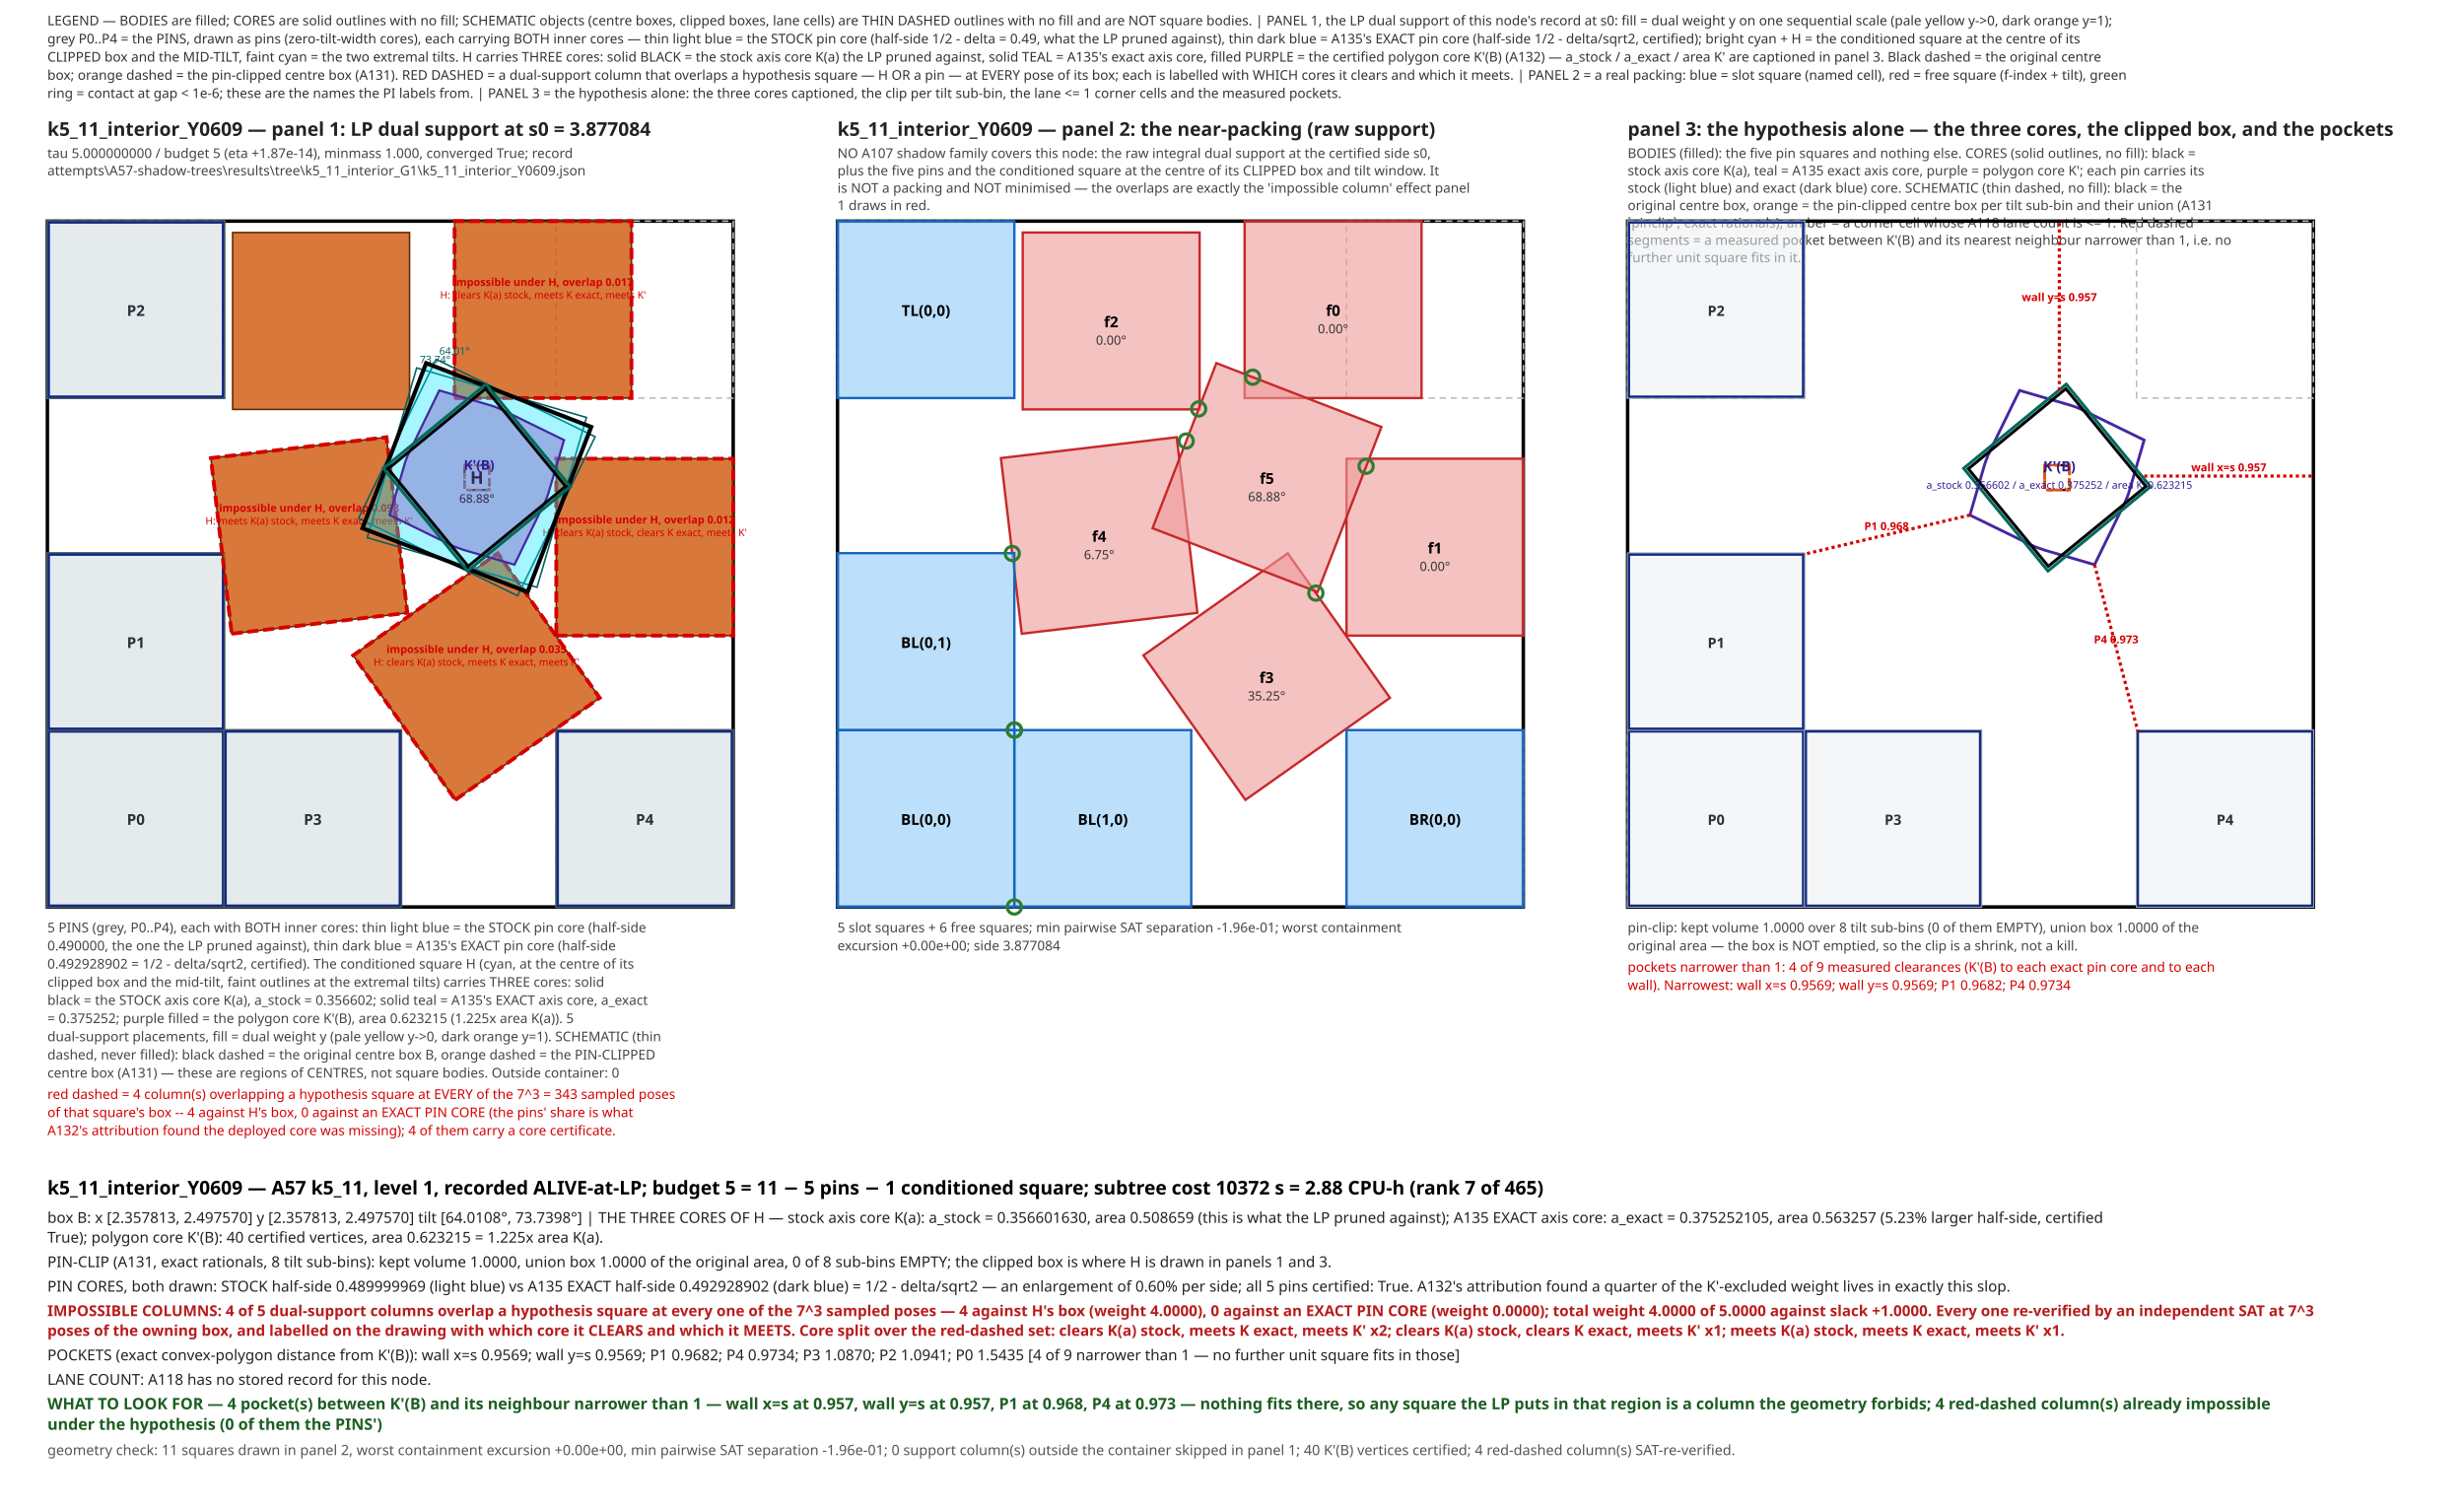
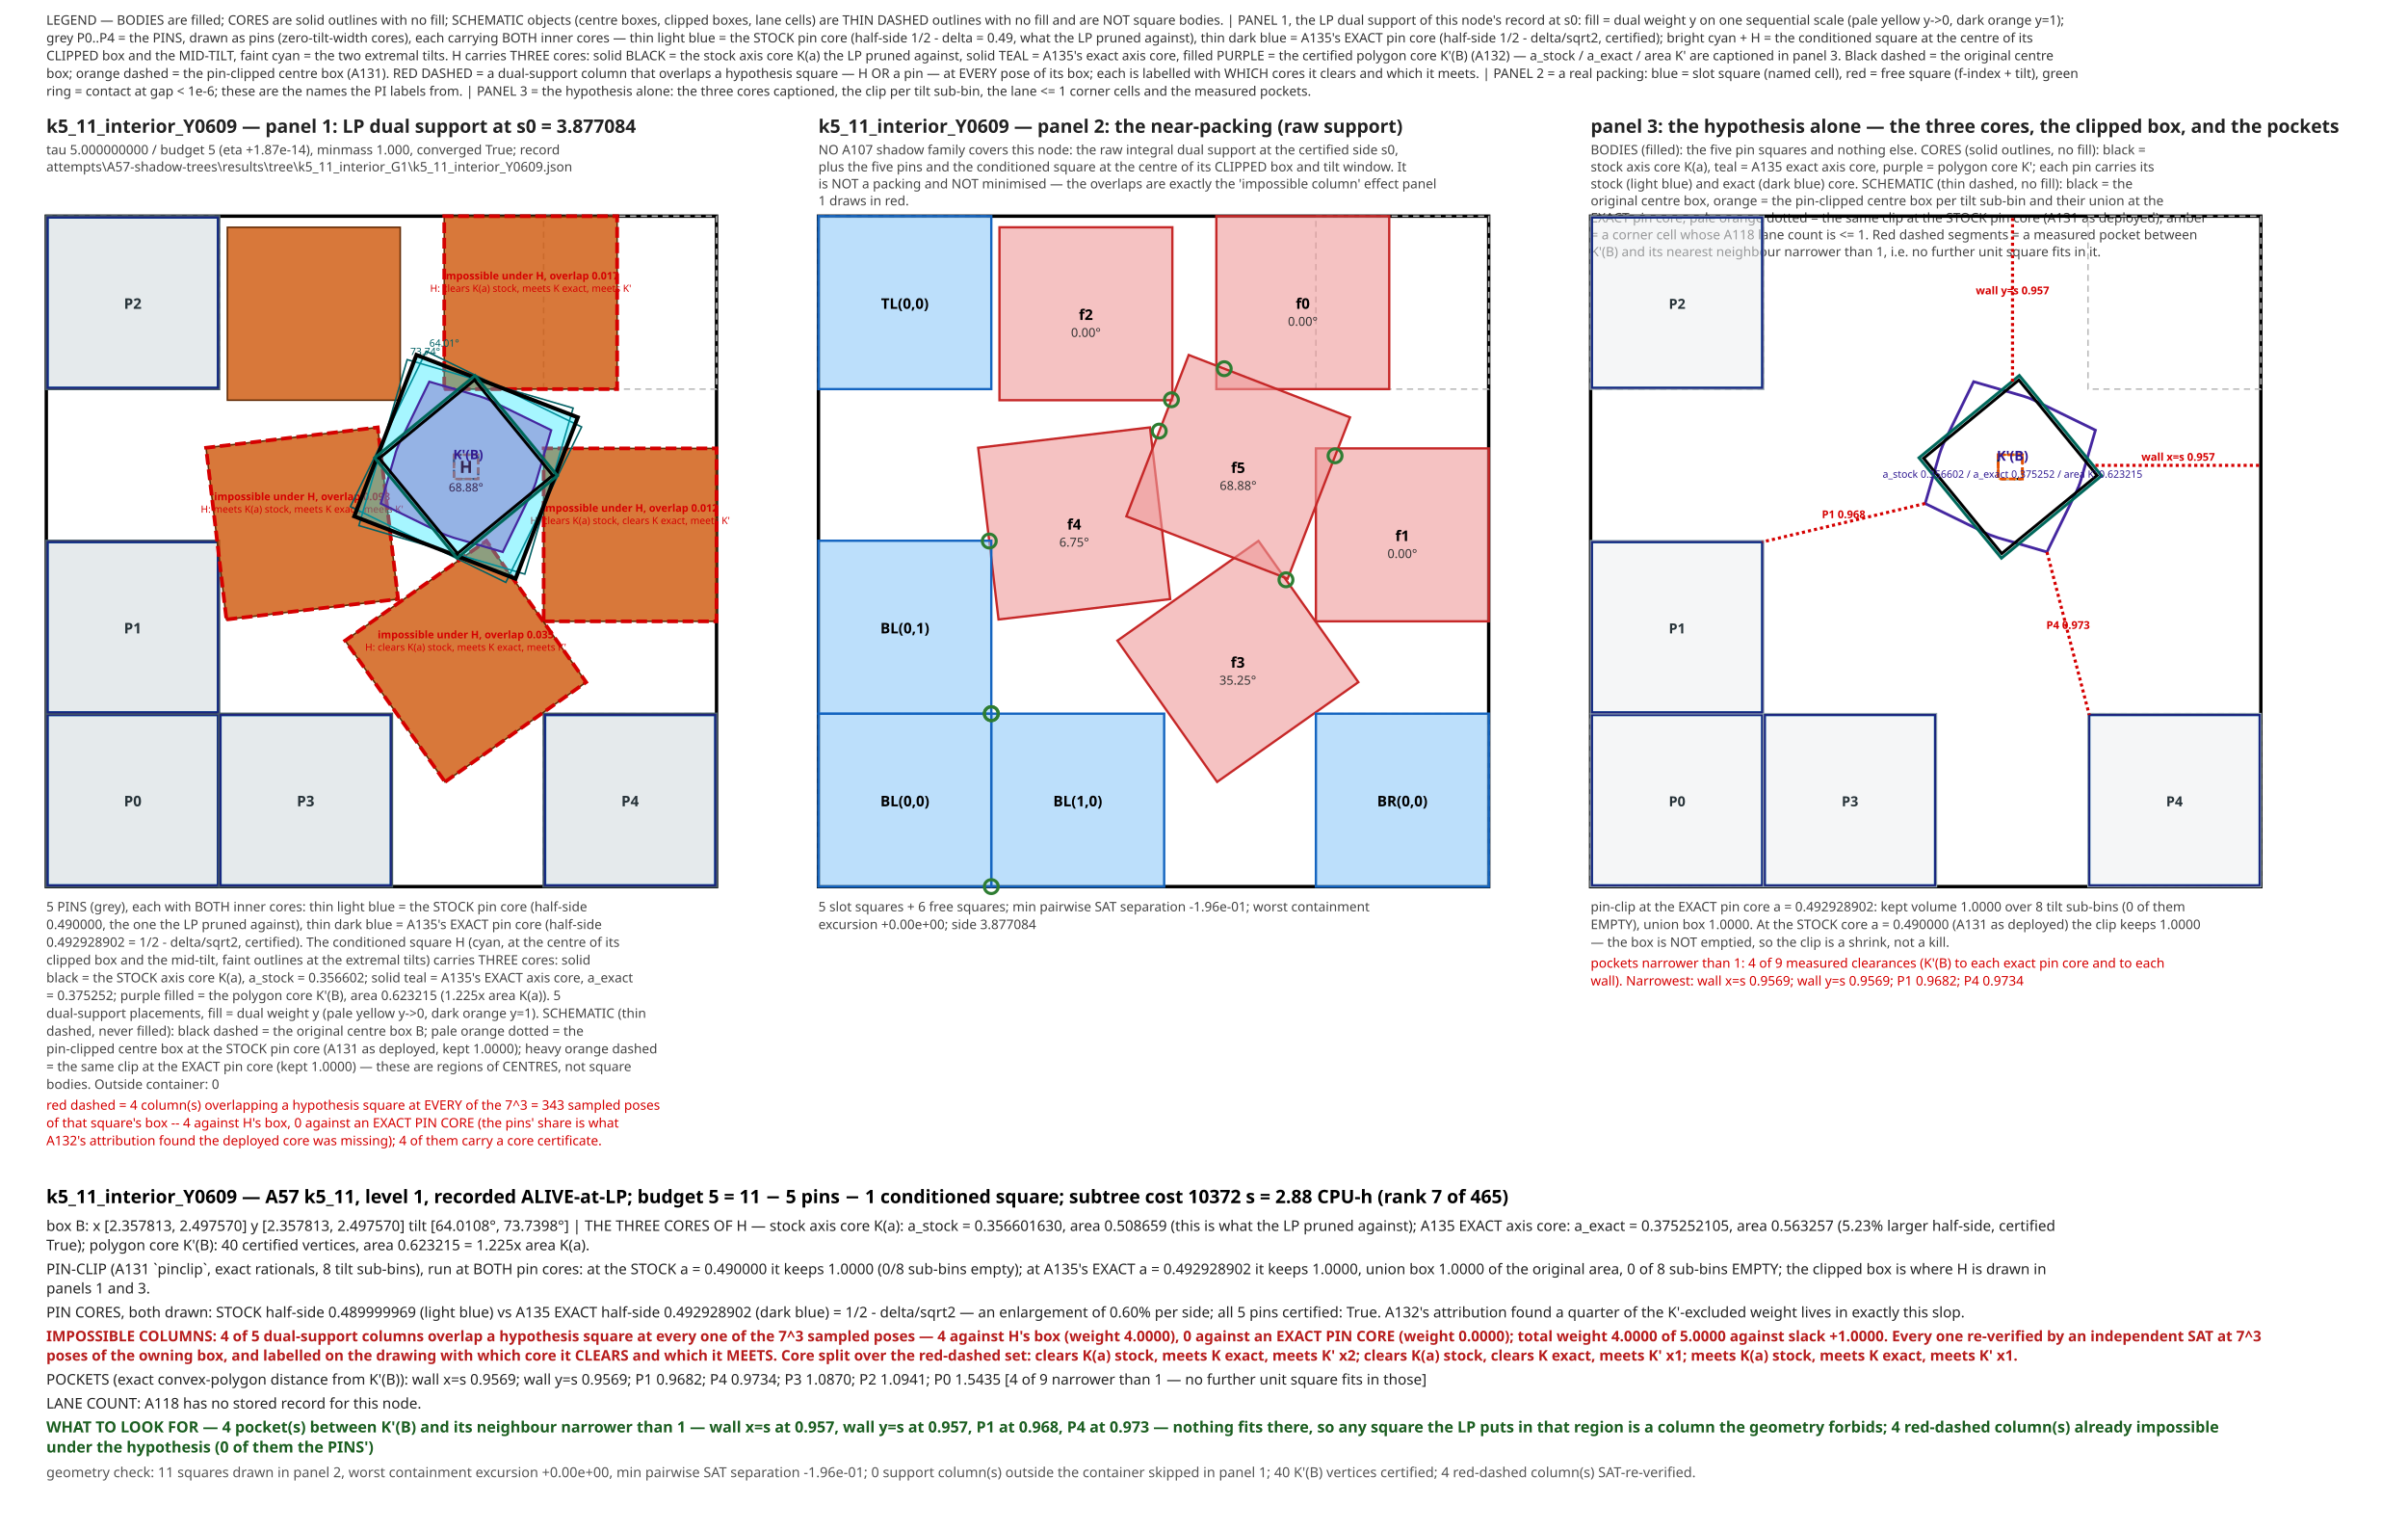
- <svg xmlns="http://www.w3.org/2000/svg" width="1560" height="956" font-family="Segoe UI, sans-serif" style="background:#fff">
+ <svg xmlns="http://www.w3.org/2000/svg" width="1560" height="991" font-family="Segoe UI, sans-serif" style="background:#fff">
  <text x="30.0" y="16.0" font-size="8.5" fill="#333" text-anchor="start">LEGEND — BODIES are filled; CORES are solid outlines with no fill; SCHEMATIC objects (centre boxes, clipped boxes, lane cells) are THIN DASHED outlines with no fill and are NOT square bodies. | PANEL 1, the LP dual support of this node's record at s0: fill = dual weight y on one sequential scale (pale yellow y-&gt;0, dark orange y=1);</text>
  <text x="30.0" y="27.5" font-size="8.5" fill="#333" text-anchor="start">grey P0..P4 = the PINS, drawn as pins (zero-tilt-width cores), each carrying BOTH inner cores — thin light blue = the STOCK pin core (half-side 1/2 - delta = 0.49, what the LP pruned against), thin dark blue = A135's EXACT pin core (half-side 1/2 - delta/sqrt2, certified); bright cyan + H = the conditioned square at the centre of its</text>
  <text x="30.0" y="39.0" font-size="8.5" fill="#333" text-anchor="start">CLIPPED box and the MID-TILT, faint cyan = the two extremal tilts. H carries THREE cores: solid BLACK = the stock axis core K(a) the LP pruned against, solid TEAL = A135's exact axis core, filled PURPLE = the certified polygon core K'(B) (A132) — a_stock / a_exact / area K' are captioned in panel 3. Black dashed = the original centre</text>
  <text x="30.0" y="50.5" font-size="8.5" fill="#333" text-anchor="start">box; orange dashed = the pin-clipped centre box (A131). RED DASHED = a dual-support column that overlaps a hypothesis square — H OR a pin — at EVERY pose of its box; each is labelled with WHICH cores it clears and which it meets. | PANEL 2 = a real packing: blue = slot square (named cell), red = free square (f-index + tilt), green</text>
  <text x="30.0" y="62.0" font-size="8.5" fill="#333" text-anchor="start">ring = contact at gap &lt; 1e-6; these are the names the PI labels from. | PANEL 3 = the hypothesis alone: the three cores captioned, the clip per tilt sub-bin, the lane &lt;= 1 corner cells and the measured pockets.</text>
  <text x="30.0" y="86.0" font-size="12" fill="#222" text-anchor="start" font-weight="bold">k5_11_interior_Y0609 — panel 1: LP dual support at s0 = 3.877084</text>
  <text x="30.0" y="100.0" font-size="8.5" fill="#444" text-anchor="start">tau 5.000000000 / budget 5 (eta +1.87e-14), minmass 1.000, converged True; record</text>
  <text x="30.0" y="111.0" font-size="8.5" fill="#444" text-anchor="start">attempts\A57-shadow-trees\results\tree\k5_11_interior_G1\k5_11_interior_Y0609.json</text>
  <rect x="30" y="140.0" width="434.2" height="434.2" fill="none" stroke="#000" stroke-width="2.2" />
  <rect x="30.0" y="462.2" width="112" height="112" fill="none" stroke="#bbb" stroke-width="1" stroke-dasharray="4,3" />
  <rect x="352.2" y="462.2" width="112" height="112" fill="none" stroke="#bbb" stroke-width="1" stroke-dasharray="4,3" />
  <rect x="30.0" y="140.0" width="112" height="112" fill="none" stroke="#bbb" stroke-width="1" stroke-dasharray="4,3" />
  <rect x="352.2" y="140.0" width="112" height="112" fill="none" stroke="#bbb" stroke-width="1" stroke-dasharray="4,3" />
  <polygon points="30.0,574.2 142.0,574.2 142.0,462.2 30.0,462.2" fill="#cfd8dc" fill-opacity="0.55" stroke="#455a64" stroke-width="1.4" />
  <polygon points="31.1,573.1 140.9,573.1 140.9,463.4 31.1,463.4" fill="none" fill-opacity="0.00" stroke="#01579b" stroke-width="1.0" />
  <polygon points="30.8,573.4 141.2,573.4 141.2,463.0 30.8,463.0" fill="none" fill-opacity="0.00" stroke="#1a237e" stroke-width="1.2" />
  <text x="86.0" y="522.2" font-size="9.5" fill="#263238" text-anchor="middle" font-weight="bold">P0</text>
  <polygon points="30.0,462.2 142.0,462.2 142.0,350.2 30.0,350.2" fill="#cfd8dc" fill-opacity="0.55" stroke="#455a64" stroke-width="1.4" />
  <polygon points="31.1,461.1 140.9,461.1 140.9,351.4 31.1,351.4" fill="none" fill-opacity="0.00" stroke="#01579b" stroke-width="1.0" />
  <polygon points="30.8,461.4 141.2,461.4 141.2,351.0 30.8,351.0" fill="none" fill-opacity="0.00" stroke="#1a237e" stroke-width="1.2" />
  <text x="86.0" y="410.2" font-size="9.5" fill="#263238" text-anchor="middle" font-weight="bold">P1</text>
  <polygon points="30.0,252.0 142.0,252.0 142.0,140.0 30.0,140.0" fill="#cfd8dc" fill-opacity="0.55" stroke="#455a64" stroke-width="1.4" />
  <polygon points="31.1,250.9 140.9,250.9 140.9,141.1 31.1,141.1" fill="none" fill-opacity="0.00" stroke="#01579b" stroke-width="1.0" />
  <polygon points="30.8,251.2 141.2,251.2 141.2,140.8 30.8,140.8" fill="none" fill-opacity="0.00" stroke="#1a237e" stroke-width="1.2" />
  <text x="86.0" y="200.0" font-size="9.5" fill="#263238" text-anchor="middle" font-weight="bold">P2</text>
  <polygon points="142.0,574.2 254.0,574.2 254.0,462.2 142.0,462.2" fill="#cfd8dc" fill-opacity="0.55" stroke="#455a64" stroke-width="1.4" />
  <polygon points="143.1,573.1 252.9,573.1 252.9,463.4 143.1,463.4" fill="none" fill-opacity="0.00" stroke="#01579b" stroke-width="1.0" />
  <polygon points="142.8,573.4 253.2,573.4 253.2,463.0 142.8,463.0" fill="none" fill-opacity="0.00" stroke="#1a237e" stroke-width="1.2" />
  <text x="198.0" y="522.2" font-size="9.5" fill="#263238" text-anchor="middle" font-weight="bold">P3</text>
  <polygon points="352.2,574.2 464.2,574.2 464.2,462.2 352.2,462.2" fill="#cfd8dc" fill-opacity="0.55" stroke="#455a64" stroke-width="1.4" />
  <polygon points="353.4,573.1 463.1,573.1 463.1,463.4 353.4,463.4" fill="none" fill-opacity="0.00" stroke="#01579b" stroke-width="1.0" />
  <polygon points="353.0,573.4 463.4,573.4 463.4,463.0 353.0,463.0" fill="none" fill-opacity="0.00" stroke="#1a237e" stroke-width="1.2" />
  <text x="408.2" y="522.2" font-size="9.5" fill="#263238" text-anchor="middle" font-weight="bold">P4</text>
  <polygon points="147.3,259.2 259.3,259.2 259.3,147.2 147.3,147.2" fill="hsl(24,92%,42%)" fill-opacity="0.80" stroke="hsl(24,92%,20%)" stroke-width="1.0" />
  <polygon points="287.8,252.0 399.8,252.0 399.8,140.0 287.8,140.0" fill="hsl(24,92%,42%)" fill-opacity="0.80" stroke="hsl(24,92%,20%)" stroke-width="1.0" />
  <polygon points="287.8,252.0 399.8,252.0 399.8,140.0 287.8,140.0" fill="none" fill-opacity="0.00" stroke="#d50000" stroke-width="2.4" stroke-dasharray="7,3" />
  <text x="343.8" y="181.0" font-size="6.8" fill="#d50000" text-anchor="middle" font-weight="bold">impossible under H, overlap 0.017</text>
  <text x="343.8" y="189.0" font-size="6.4" fill="#d50000" text-anchor="middle">H: clears K(a) stock, meets K exact, meets K'</text>
  <polygon points="352.2,402.4 464.2,402.4 464.2,290.4 352.2,290.4" fill="hsl(24,92%,42%)" fill-opacity="0.80" stroke="hsl(24,92%,20%)" stroke-width="1.0" />
  <polygon points="352.2,402.4 464.2,402.4 464.2,290.4 352.2,290.4" fill="none" fill-opacity="0.00" stroke="#d50000" stroke-width="2.4" stroke-dasharray="7,3" />
  <text x="408.2" y="331.4" font-size="6.8" fill="#d50000" text-anchor="middle" font-weight="bold">impossible under H, overlap 0.012</text>
  <text x="408.2" y="339.4" font-size="6.4" fill="#d50000" text-anchor="middle">H: clears K(a) stock, clears K exact, meets K'</text>
  <polygon points="288.3,506.4 379.7,441.8 315.1,350.3 223.6,414.9" fill="hsl(24,92%,42%)" fill-opacity="0.80" stroke="hsl(24,92%,20%)" stroke-width="1.0" />
  <polygon points="288.3,506.4 379.7,441.8 315.1,350.3 223.6,414.9" fill="none" fill-opacity="0.00" stroke="#d50000" stroke-width="2.4" stroke-dasharray="7,3" />
  <text x="301.7" y="413.4" font-size="6.8" fill="#d50000" text-anchor="middle" font-weight="bold">impossible under H, overlap 0.035</text>
  <text x="301.7" y="421.4" font-size="6.4" fill="#d50000" text-anchor="middle">H: clears K(a) stock, meets K exact, meets K'</text>
  <polygon points="146.7,401.2 257.9,388.0 244.7,276.8 133.5,290.0" fill="hsl(24,92%,42%)" fill-opacity="0.80" stroke="hsl(24,92%,20%)" stroke-width="1.0" />
  <polygon points="146.7,401.2 257.9,388.0 244.7,276.8 133.5,290.0" fill="none" fill-opacity="0.00" stroke="#d50000" stroke-width="2.4" stroke-dasharray="7,3" />
  <text x="195.7" y="324.0" font-size="6.8" fill="#d50000" text-anchor="middle" font-weight="bold">impossible under H, overlap 0.098</text>
  <text x="195.7" y="332.0" font-size="6.4" fill="#d50000" text-anchor="middle">H: meets K(a) stock, meets K exact, meets K'</text>
  <rect x="294.1" y="294.5" width="15.7" height="15.7" fill="none" fill-opacity="0.00" stroke="#000" stroke-width="1.4" stroke-dasharray="5,3" />
+   <rect x="294.1" y="294.5" width="15.7" height="15.7" fill="none" fill-opacity="0.00" stroke="#ffb74d" stroke-width="1.0" stroke-dasharray="2,3" />
  <rect x="294.1" y="294.5" width="15.7" height="15.7" fill="none" fill-opacity="0.00" stroke="#e65100" stroke-width="1.6" stroke-dasharray="4,2" />
  <polygon points="327.7,377.2 376.8,276.5 276.1,227.5 227.0,328.1" fill="#00e5ff" fill-opacity="0.00" stroke="#006064" stroke-width="1.0" />
  <text x="278.1" y="224.5" font-size="6.5" fill="#006064" text-anchor="start">64.01°</text>
  <polygon points="340.0,371.8 371.3,264.3 263.8,232.9 232.5,340.4" fill="#00e5ff" fill-opacity="0.00" stroke="#006064" stroke-width="1.0" />
  <text x="265.8" y="229.9" font-size="6.5" fill="#006064" text-anchor="start">73.74°</text>
  <polygon points="334.0,374.8 374.3,270.3 269.8,229.9 229.5,334.4" fill="#00e5ff" fill-opacity="0.35" stroke="#000" stroke-width="2.6" />
  <text x="301.9" y="306.3" font-size="11" fill="#000" text-anchor="middle" font-weight="bold">H</text>
  <text x="301.9" y="318.3" font-size="7.5" fill="#000" text-anchor="middle">68.88°</text>
  <polygon points="246.7,326.1 285.2,344.9 286.7,345.6 287.9,346.1 288.7,346.4 289.7,346.8 290.6,347.1 292.3,347.7 294.0,348.3 325.7,357.5 344.4,319.0 345.1,317.7 345.5,316.7 345.9,315.8 346.2,315.0 346.6,314.0 346.9,313.1 347.3,312.1 347.5,311.1 347.8,310.2 357.1,278.6 318.6,259.8 317.6,259.3 316.3,258.8 315.5,258.4 314.5,258.0 312.9,257.4 312.2,257.2 310.9,256.7 309.8,256.4 278.1,247.2 259.4,285.7 259.0,286.5 258.6,287.3 258.0,288.6 257.7,289.5 257.2,290.7 256.6,292.3 256.3,293.2 256.0,294.4" fill="#7e57c2" fill-opacity="0.42" stroke="#4527a0" stroke-width="1.4" />
  <polygon points="296.4,358.5 358.1,307.9 307.4,246.1 245.7,296.8" fill="none" fill-opacity="0.00" stroke="#000000" stroke-width="1.9" />
  <polygon points="296.1,361.5 361.1,308.1 307.7,243.2 242.7,296.5" fill="none" fill-opacity="0.00" stroke="#00695c" stroke-width="1.9" />
  <text x="303.3" y="297.4" font-size="8.5" fill="#311b92" text-anchor="middle" font-weight="bold">K'(B)</text>
-   <text x="30.0" y="590.2" font-size="8.5" fill="#444" text-anchor="start">5 PINS (grey, P0..P4), each with BOTH inner cores: thin light blue = the STOCK pin core (half-side</text>
+   <text x="30.0" y="590.2" font-size="8.5" fill="#444" text-anchor="start">5 PINS (grey), each with BOTH inner cores: thin light blue = the STOCK pin core (half-side</text>
  <text x="30.0" y="601.7" font-size="8.5" fill="#444" text-anchor="start">0.490000, the one the LP pruned against), thin dark blue = A135's EXACT pin core (half-side</text>
  <text x="30.0" y="613.2" font-size="8.5" fill="#444" text-anchor="start">0.492928902 = 1/2 - delta/sqrt2, certified). The conditioned square H (cyan, at the centre of its</text>
  <text x="30.0" y="624.7" font-size="8.5" fill="#444" text-anchor="start">clipped box and the mid-tilt, faint outlines at the extremal tilts) carries THREE cores: solid</text>
  <text x="30.0" y="636.2" font-size="8.5" fill="#444" text-anchor="start">black = the STOCK axis core K(a), a_stock = 0.356602; solid teal = A135's EXACT axis core, a_exact</text>
  <text x="30.0" y="647.7" font-size="8.5" fill="#444" text-anchor="start">= 0.375252; purple filled = the polygon core K'(B), area 0.623215 (1.225x area K(a)). 5</text>
  <text x="30.0" y="659.2" font-size="8.5" fill="#444" text-anchor="start">dual-support placements, fill = dual weight y (pale yellow y-&gt;0, dark orange y=1). SCHEMATIC (thin</text>
-   <text x="30.0" y="670.7" font-size="8.5" fill="#444" text-anchor="start">dashed, never filled): black dashed = the original centre box B, orange dashed = the PIN-CLIPPED</text>
-   <text x="30.0" y="682.2" font-size="8.5" fill="#444" text-anchor="start">centre box (A131) — these are regions of CENTRES, not square bodies. Outside container: 0</text>
-   <text x="30.0" y="695.7" font-size="8.5" fill="#d50000" text-anchor="start">red dashed = 4 column(s) overlapping a hypothesis square at EVERY of the 7^3 = 343 sampled poses</text>
-   <text x="30.0" y="707.2" font-size="8.5" fill="#d50000" text-anchor="start">of that square's box -- 4 against H's box, 0 against an EXACT PIN CORE (the pins' share is what</text>
-   <text x="30.0" y="718.7" font-size="8.5" fill="#d50000" text-anchor="start">A132's attribution found the deployed core was missing); 4 of them carry a core certificate.</text>
+   <text x="30.0" y="670.7" font-size="8.5" fill="#444" text-anchor="start">dashed, never filled): black dashed = the original centre box B; pale orange dotted = the</text>
+   <text x="30.0" y="682.2" font-size="8.5" fill="#444" text-anchor="start">pin-clipped centre box at the STOCK pin core (A131 as deployed, kept 1.0000); heavy orange dashed</text>
+   <text x="30.0" y="693.7" font-size="8.5" fill="#444" text-anchor="start">= the same clip at the EXACT pin core (kept 1.0000) — these are regions of CENTRES, not square</text>
+   <text x="30.0" y="705.2" font-size="8.5" fill="#444" text-anchor="start">bodies. Outside container: 0</text>
+   <text x="30.0" y="718.7" font-size="8.5" fill="#d50000" text-anchor="start">red dashed = 4 column(s) overlapping a hypothesis square at EVERY of the 7^3 = 343 sampled poses</text>
+   <text x="30.0" y="730.2" font-size="8.5" fill="#d50000" text-anchor="start">of that square's box -- 4 against H's box, 0 against an EXACT PIN CORE (the pins' share is what</text>
+   <text x="30.0" y="741.7" font-size="8.5" fill="#d50000" text-anchor="start">A132's attribution found the deployed core was missing); 4 of them carry a core certificate.</text>
  <text x="530.2" y="86.0" font-size="12" fill="#222" text-anchor="start" font-weight="bold">k5_11_interior_Y0609 — panel 2: the near-packing (raw support)</text>
  <text x="530.2" y="100.0" font-size="8.5" fill="#444" text-anchor="start">NO A107 shadow family covers this node: the raw integral dual support at the certified side s0,</text>
  <text x="530.2" y="111.0" font-size="8.5" fill="#444" text-anchor="start">plus the five pins and the conditioned square at the centre of its CLIPPED box and tilt window. It</text>
  <text x="530.2" y="122.0" font-size="8.5" fill="#444" text-anchor="start">is NOT a packing and NOT minimised — the overlaps are exactly the 'impossible column' effect panel</text>
  <text x="530.2" y="133.0" font-size="8.5" fill="#444" text-anchor="start">1 draws in red.</text>
  <rect x="530.233" y="140.0" width="434.2" height="434.2" fill="none" stroke="#000" stroke-width="2.2" />
  <rect x="530.2" y="462.2" width="112" height="112" fill="none" stroke="#bbb" stroke-width="1" stroke-dasharray="4,3" />
  <rect x="852.5" y="462.2" width="112" height="112" fill="none" stroke="#bbb" stroke-width="1" stroke-dasharray="4,3" />
  <rect x="530.2" y="140.0" width="112" height="112" fill="none" stroke="#bbb" stroke-width="1" stroke-dasharray="4,3" />
  <rect x="852.5" y="140.0" width="112" height="112" fill="none" stroke="#bbb" stroke-width="1" stroke-dasharray="4,3" />
  <polygon points="788.0,252.0 900.0,252.0 900.0,140.0 788.0,140.0" fill="#ef9a9a" fill-opacity="0.60" stroke="#c62828" stroke-width="1.5" />
  <text x="844.0" y="200.0" font-size="9.5" fill="#000" text-anchor="middle" font-weight="bold">f0</text>
  <text x="844.0" y="211.0" font-size="8" fill="#333" text-anchor="middle">0.00°</text>
  <polygon points="852.5,402.4 964.5,402.4 964.5,290.4 852.5,290.4" fill="#ef9a9a" fill-opacity="0.60" stroke="#c62828" stroke-width="1.5" />
  <text x="908.5" y="350.4" font-size="9.5" fill="#000" text-anchor="middle" font-weight="bold">f1</text>
  <text x="908.5" y="361.4" font-size="8" fill="#333" text-anchor="middle">0.00°</text>
  <polygon points="647.5,259.2 759.5,259.2 759.5,147.2 647.5,147.2" fill="#ef9a9a" fill-opacity="0.60" stroke="#c62828" stroke-width="1.5" />
  <text x="703.5" y="207.2" font-size="9.5" fill="#000" text-anchor="middle" font-weight="bold">f2</text>
  <text x="703.5" y="218.2" font-size="8" fill="#333" text-anchor="middle">0.00°</text>
  <polygon points="788.5,506.4 880.0,441.8 815.3,350.3 723.9,414.9" fill="#ef9a9a" fill-opacity="0.60" stroke="#c62828" stroke-width="1.5" />
  <text x="801.9" y="432.4" font-size="9.5" fill="#000" text-anchor="middle" font-weight="bold">f3</text>
  <text x="801.9" y="443.4" font-size="8" fill="#333" text-anchor="middle">35.25°</text>
  <polygon points="646.9,401.2 758.1,388.0 745.0,276.8 633.7,290.0" fill="#ef9a9a" fill-opacity="0.60" stroke="#c62828" stroke-width="1.5" />
  <text x="695.9" y="343.0" font-size="9.5" fill="#000" text-anchor="middle" font-weight="bold">f4</text>
  <text x="695.9" y="354.0" font-size="8" fill="#333" text-anchor="middle">6.75°</text>
  <polygon points="834.2,374.8 874.6,270.3 770.1,229.9 729.7,334.4" fill="#ef9a9a" fill-opacity="0.60" stroke="#c62828" stroke-width="1.5" />
  <text x="802.1" y="306.3" font-size="9.5" fill="#000" text-anchor="middle" font-weight="bold">f5</text>
  <text x="802.1" y="317.3" font-size="8" fill="#333" text-anchor="middle">68.88°</text>
  <polygon points="530.2,574.2 642.2,574.2 642.2,462.2 530.2,462.2" fill="#90caf9" fill-opacity="0.60" stroke="#1565c0" stroke-width="1.5" />
  <text x="586.2" y="522.2" font-size="9.5" fill="#000" text-anchor="middle" font-weight="bold">BL(0,0)</text>
  <polygon points="530.2,462.2 642.2,462.2 642.2,350.2 530.2,350.2" fill="#90caf9" fill-opacity="0.60" stroke="#1565c0" stroke-width="1.5" />
  <text x="586.2" y="410.2" font-size="9.5" fill="#000" text-anchor="middle" font-weight="bold">BL(0,1)</text>
  <polygon points="530.2,252.0 642.2,252.0 642.2,140.0 530.2,140.0" fill="#90caf9" fill-opacity="0.60" stroke="#1565c0" stroke-width="1.5" />
  <text x="586.2" y="200.0" font-size="9.5" fill="#000" text-anchor="middle" font-weight="bold">TL(0,0)</text>
  <polygon points="642.2,574.2 754.2,574.2 754.2,462.2 642.2,462.2" fill="#90caf9" fill-opacity="0.60" stroke="#1565c0" stroke-width="1.5" />
  <text x="698.2" y="522.2" font-size="9.5" fill="#000" text-anchor="middle" font-weight="bold">BL(1,0)</text>
  <polygon points="852.5,574.2 964.5,574.2 964.5,462.2 852.5,462.2" fill="#90caf9" fill-opacity="0.60" stroke="#1565c0" stroke-width="1.5" />
  <text x="908.5" y="522.2" font-size="9.5" fill="#000" text-anchor="middle" font-weight="bold">BR(0,0)</text>
  <circle cx="793.1" cy="238.8" r="4.5" fill="none" stroke="#2e7d32" stroke-width="2" />
  <circle cx="864.9" cy="295.2" r="4.5" fill="none" stroke="#2e7d32" stroke-width="2" />
  <circle cx="758.9" cy="258.9" r="4.5" fill="none" stroke="#2e7d32" stroke-width="2" />
  <circle cx="833.1" cy="375.5" r="4.5" fill="none" stroke="#2e7d32" stroke-width="2" />
  <circle cx="751.0" cy="279.2" r="4.5" fill="none" stroke="#2e7d32" stroke-width="2" />
  <circle cx="640.9" cy="350.4" r="4.5" fill="none" stroke="#2e7d32" stroke-width="2" />
  <circle cx="642.2" cy="462.2" r="4.5" fill="none" stroke="#2e7d32" stroke-width="2" />
  <circle cx="642.2" cy="574.2" r="4.5" fill="none" stroke="#2e7d32" stroke-width="2" />
  <circle cx="642.2" cy="462.2" r="4.5" fill="none" stroke="#2e7d32" stroke-width="2" />
  <text x="530.2" y="590.2" font-size="8.5" fill="#444" text-anchor="start">5 slot squares + 6 free squares; min pairwise SAT separation -1.96e-01; worst containment</text>
  <text x="530.2" y="601.7" font-size="8.5" fill="#444" text-anchor="start">excursion +0.00e+00; side 3.877084</text>
  <text x="1030.5" y="86.0" font-size="12" fill="#222" text-anchor="start" font-weight="bold">panel 3: the hypothesis alone — the three cores, the clipped box, and the pockets</text>
  <text x="1030.5" y="100.0" font-size="8.5" fill="#444" text-anchor="start">BODIES (filled): the five pin squares and nothing else. CORES (solid outlines, no fill): black =</text>
  <text x="1030.5" y="111.0" font-size="8.5" fill="#444" text-anchor="start">stock axis core K(a), teal = A135 exact axis core, purple = polygon core K'; each pin carries its</text>
  <text x="1030.5" y="122.0" font-size="8.5" fill="#444" text-anchor="start">stock (light blue) and exact (dark blue) core. SCHEMATIC (thin dashed, no fill): black = the</text>
-   <text x="1030.5" y="133.0" font-size="8.5" fill="#444" text-anchor="start">original centre box, orange = the pin-clipped centre box per tilt sub-bin and their union (A131</text>
-   <text x="1030.5" y="144.0" font-size="8.5" fill="#444" text-anchor="start">`pinclip`, exact rationals), amber = a corner cell whose A118 lane count is &lt;= 1. Red dashed</text>
-   <text x="1030.5" y="155.0" font-size="8.5" fill="#444" text-anchor="start">segments = a measured pocket between K'(B) and its nearest neighbour narrower than 1, i.e. no</text>
-   <text x="1030.5" y="166.0" font-size="8.5" fill="#444" text-anchor="start">further unit square fits in it.</text>
+   <text x="1030.5" y="133.0" font-size="8.5" fill="#444" text-anchor="start">original centre box, orange = the pin-clipped centre box per tilt sub-bin and their union at the</text>
+   <text x="1030.5" y="144.0" font-size="8.5" fill="#444" text-anchor="start">EXACT pin core, pale orange dotted = the same clip at the STOCK pin core (A131 as deployed), amber</text>
+   <text x="1030.5" y="155.0" font-size="8.5" fill="#444" text-anchor="start">= a corner cell whose A118 lane count is &lt;= 1. Red dashed segments = a measured pocket between</text>
+   <text x="1030.5" y="166.0" font-size="8.5" fill="#444" text-anchor="start">K'(B) and its nearest neighbour narrower than 1, i.e. no further unit square fits in it.</text>
  <rect x="1030.467" y="140.0" width="434.2" height="434.2" fill="none" stroke="#000" stroke-width="2.2" />
  <rect x="1030.5" y="462.2" width="112" height="112" fill="none" stroke="#bbb" stroke-width="1" stroke-dasharray="4,3" />
  <rect x="1352.7" y="462.2" width="112" height="112" fill="none" stroke="#bbb" stroke-width="1" stroke-dasharray="4,3" />
  <rect x="1030.5" y="140.0" width="112" height="112" fill="none" stroke="#bbb" stroke-width="1" stroke-dasharray="4,3" />
  <rect x="1352.7" y="140.0" width="112" height="112" fill="none" stroke="#bbb" stroke-width="1" stroke-dasharray="4,3" />
  <polygon points="1030.5,574.2 1142.5,574.2 1142.5,462.2 1030.5,462.2" fill="#eceff1" fill-opacity="0.50" stroke="#90a4ae" stroke-width="1.0" />
  <polygon points="1031.6,573.1 1141.3,573.1 1141.3,463.4 1031.6,463.4" fill="none" fill-opacity="0.00" stroke="#01579b" stroke-width="0.9" />
  <polygon points="1031.3,573.4 1141.7,573.4 1141.7,463.0 1031.3,463.0" fill="none" fill-opacity="0.00" stroke="#1a237e" stroke-width="1.2" />
  <text x="1086.5" y="522.2" font-size="9.0" fill="#263238" text-anchor="middle" font-weight="bold">P0</text>
  <polygon points="1030.5,462.2 1142.5,462.2 1142.5,350.2 1030.5,350.2" fill="#eceff1" fill-opacity="0.50" stroke="#90a4ae" stroke-width="1.0" />
  <polygon points="1031.6,461.1 1141.3,461.1 1141.3,351.4 1031.6,351.4" fill="none" fill-opacity="0.00" stroke="#01579b" stroke-width="0.9" />
  <polygon points="1031.3,461.4 1141.7,461.4 1141.7,351.0 1031.3,351.0" fill="none" fill-opacity="0.00" stroke="#1a237e" stroke-width="1.2" />
  <text x="1086.5" y="410.2" font-size="9.0" fill="#263238" text-anchor="middle" font-weight="bold">P1</text>
  <polygon points="1030.5,252.0 1142.5,252.0 1142.5,140.0 1030.5,140.0" fill="#eceff1" fill-opacity="0.50" stroke="#90a4ae" stroke-width="1.0" />
  <polygon points="1031.6,250.9 1141.3,250.9 1141.3,141.1 1031.6,141.1" fill="none" fill-opacity="0.00" stroke="#01579b" stroke-width="0.9" />
  <polygon points="1031.3,251.2 1141.7,251.2 1141.7,140.8 1031.3,140.8" fill="none" fill-opacity="0.00" stroke="#1a237e" stroke-width="1.2" />
  <text x="1086.5" y="200.0" font-size="9.0" fill="#263238" text-anchor="middle" font-weight="bold">P2</text>
  <polygon points="1142.5,574.2 1254.5,574.2 1254.5,462.2 1142.5,462.2" fill="#eceff1" fill-opacity="0.50" stroke="#90a4ae" stroke-width="1.0" />
  <polygon points="1143.6,573.1 1253.3,573.1 1253.3,463.4 1143.6,463.4" fill="none" fill-opacity="0.00" stroke="#01579b" stroke-width="0.9" />
  <polygon points="1143.3,573.4 1253.7,573.4 1253.7,463.0 1143.3,463.0" fill="none" fill-opacity="0.00" stroke="#1a237e" stroke-width="1.2" />
  <text x="1198.5" y="522.2" font-size="9.0" fill="#263238" text-anchor="middle" font-weight="bold">P3</text>
  <polygon points="1352.7,574.2 1464.7,574.2 1464.7,462.2 1352.7,462.2" fill="#eceff1" fill-opacity="0.50" stroke="#90a4ae" stroke-width="1.0" />
  <polygon points="1353.8,573.1 1463.6,573.1 1463.6,463.4 1353.8,463.4" fill="none" fill-opacity="0.00" stroke="#01579b" stroke-width="0.9" />
  <polygon points="1353.5,573.4 1463.9,573.4 1463.9,463.0 1353.5,463.0" fill="none" fill-opacity="0.00" stroke="#1a237e" stroke-width="1.2" />
  <text x="1408.7" y="522.2" font-size="9.0" fill="#263238" text-anchor="middle" font-weight="bold">P4</text>
  <rect x="1294.5" y="294.5" width="15.7" height="15.7" fill="none" fill-opacity="0.00" stroke="#000" stroke-width="1.4" stroke-dasharray="5,3" />
  <rect x="1294.5" y="294.5" width="15.7" height="15.7" fill="none" fill-opacity="0.00" stroke="#e65100" stroke-width="0.8" stroke-dasharray="2,2" />
  <rect x="1294.5" y="294.5" width="15.7" height="15.7" fill="none" fill-opacity="0.00" stroke="#e65100" stroke-width="0.8" stroke-dasharray="2,2" />
  <rect x="1294.5" y="294.5" width="15.7" height="15.7" fill="none" fill-opacity="0.00" stroke="#e65100" stroke-width="0.8" stroke-dasharray="2,2" />
  <rect x="1294.5" y="294.5" width="15.7" height="15.7" fill="none" fill-opacity="0.00" stroke="#e65100" stroke-width="0.8" stroke-dasharray="2,2" />
  <rect x="1294.5" y="294.5" width="15.7" height="15.7" fill="none" fill-opacity="0.00" stroke="#e65100" stroke-width="0.8" stroke-dasharray="2,2" />
  <rect x="1294.5" y="294.5" width="15.7" height="15.7" fill="none" fill-opacity="0.00" stroke="#e65100" stroke-width="0.8" stroke-dasharray="2,2" />
  <rect x="1294.5" y="294.5" width="15.7" height="15.7" fill="none" fill-opacity="0.00" stroke="#e65100" stroke-width="0.8" stroke-dasharray="2,2" />
  <rect x="1294.5" y="294.5" width="15.7" height="15.7" fill="none" fill-opacity="0.00" stroke="#e65100" stroke-width="0.8" stroke-dasharray="2,2" />
+   <rect x="1294.5" y="294.5" width="15.7" height="15.7" fill="none" fill-opacity="0.00" stroke="#ffb74d" stroke-width="1.0" stroke-dasharray="2,3" />
  <rect x="1294.5" y="294.5" width="15.7" height="15.7" fill="none" fill-opacity="0.00" stroke="#e65100" stroke-width="1.8" stroke-dasharray="4,2" />
  <polygon points="1247.2,326.1 1285.7,344.9 1287.2,345.6 1288.3,346.1 1289.1,346.4 1290.2,346.8 1291.1,347.1 1292.8,347.7 1294.5,348.3 1326.1,357.5 1344.9,319.0 1345.5,317.7 1345.9,316.7 1346.3,315.8 1346.7,315.0 1347.0,314.0 1347.4,313.1 1347.7,312.1 1348.0,311.1 1348.3,310.2 1357.5,278.6 1319.0,259.8 1318.0,259.3 1316.8,258.8 1315.9,258.4 1315.0,258.0 1313.4,257.4 1312.7,257.2 1311.3,256.7 1310.3,256.4 1278.6,247.2 1259.8,285.7 1259.4,286.5 1259.1,287.3 1258.5,288.6 1258.2,289.5 1257.7,290.7 1257.1,292.3 1256.8,293.2 1256.4,294.4" fill="none" fill-opacity="0.00" stroke="#4527a0" stroke-width="1.8" />
  <polygon points="1296.8,358.5 1358.6,307.9 1307.9,246.1 1246.2,296.8" fill="none" fill-opacity="0.00" stroke="#000000" stroke-width="1.9" />
  <polygon points="1296.6,361.5 1361.5,308.1 1308.2,243.2 1243.2,296.5" fill="none" fill-opacity="0.00" stroke="#00695c" stroke-width="1.9" />
  <text x="1303.8" y="298.4" font-size="9.0" fill="#311b92" text-anchor="middle" font-weight="bold">K'(B)</text>
  <text x="1303.8" y="309.4" font-size="6.6" fill="#311b92" text-anchor="middle">a_stock 0.356602 / a_exact 0.375252 / area K' 0.623215</text>
  <line x1="1357.5" y1="301.4" x2="1464.7" y2="301.4" stroke="#d50000" stroke-width="2" stroke-dasharray="2,2" />
  <text x="1411.1" y="298.4" font-size="7.0" fill="#d50000" text-anchor="middle" font-weight="bold">wall x=s 0.957</text>
  <line x1="1303.8" y1="247.2" x2="1303.8" y2="140.0" stroke="#d50000" stroke-width="2" stroke-dasharray="2,2" />
  <text x="1303.8" y="190.6" font-size="7.0" fill="#d50000" text-anchor="middle" font-weight="bold">wall y=s 0.957</text>
  <line x1="1247.2" y1="326.1" x2="1141.7" y2="351.0" stroke="#d50000" stroke-width="2" stroke-dasharray="2,2" />
  <text x="1194.4" y="335.6" font-size="7.0" fill="#d50000" text-anchor="middle" font-weight="bold">P1 0.968</text>
  <line x1="1326.1" y1="357.5" x2="1353.5" y2="463.0" stroke="#d50000" stroke-width="2" stroke-dasharray="2,2" />
  <text x="1339.8" y="407.3" font-size="7.0" fill="#d50000" text-anchor="middle" font-weight="bold">P4 0.973</text>
-   <text x="1030.5" y="590.2" font-size="8.5" fill="#444" text-anchor="start">pin-clip: kept volume 1.0000 over 8 tilt sub-bins (0 of them EMPTY), union box 1.0000 of the</text>
-   <text x="1030.5" y="601.7" font-size="8.5" fill="#444" text-anchor="start">original area — the box is NOT emptied, so the clip is a shrink, not a kill.</text>
-   <text x="1030.5" y="615.2" font-size="8.5" fill="#d50000" text-anchor="start">pockets narrower than 1: 4 of 9 measured clearances (K'(B) to each exact pin core and to each</text>
-   <text x="1030.5" y="626.7" font-size="8.5" fill="#d50000" text-anchor="start">wall). Narrowest: wall x=s 0.9569; wall y=s 0.9569; P1 0.9682; P4 0.9734</text>
-   <text x="30.0" y="756.2" font-size="12" fill="#000" text-anchor="start" font-weight="bold">k5_11_interior_Y0609 — A57 k5_11, level 1, recorded ALIVE-at-LP; budget 5 = 11 − 5 pins − 1 conditioned square; subtree cost 10372 s = 2.88 CPU-h (rank 7 of 465)</text>
-   <text x="30.0" y="774.2" font-size="9.5" fill="#222" text-anchor="start">box B: x [2.357813, 2.497570] y [2.357813, 2.497570] tilt [64.0108°, 73.7398°] | THE THREE CORES OF H — stock axis core K(a): a_stock = 0.356601630, area 0.508659 (this is what the LP pruned against); A135 EXACT axis core: a_exact = 0.375252105, area 0.563257 (5.23% larger half-side, certified</text>
-   <text x="30.0" y="786.7" font-size="9.5" fill="#222" text-anchor="start">True); polygon core K'(B): 40 certified vertices, area 0.623215 = 1.225x area K(a).</text>
-   <text x="30.0" y="802.2" font-size="9.5" fill="#222" text-anchor="start">PIN-CLIP (A131, exact rationals, 8 tilt sub-bins): kept volume 1.0000, union box 1.0000 of the original area, 0 of 8 sub-bins EMPTY; the clipped box is where H is drawn in panels 1 and 3.</text>
-   <text x="30.0" y="817.7" font-size="9.5" fill="#222" text-anchor="start">PIN CORES, both drawn: STOCK half-side 0.489999969 (light blue) vs A135 EXACT half-side 0.492928902 (dark blue) = 1/2 - delta/sqrt2 — an enlargement of 0.60% per side; all 5 pins certified: True. A132's attribution found a quarter of the K'-excluded weight lives in exactly this slop.</text>
-   <text x="30.0" y="833.2" font-size="9.5" fill="#b71c1c" text-anchor="start" font-weight="bold">IMPOSSIBLE COLUMNS: 4 of 5 dual-support columns overlap a hypothesis square at every one of the 7^3 sampled poses — 4 against H's box (weight 4.0000), 0 against an EXACT PIN CORE (weight 0.0000); total weight 4.0000 of 5.0000 against slack +1.0000. Every one re-verified by an independent SAT at 7^3</text>
-   <text x="30.0" y="845.7" font-size="9.5" fill="#b71c1c" text-anchor="start" font-weight="bold">poses of the owning box, and labelled on the drawing with which core it CLEARS and which it MEETS. Core split over the red-dashed set: clears K(a) stock, meets K exact, meets K' x2; clears K(a) stock, clears K exact, meets K' x1; meets K(a) stock, meets K exact, meets K' x1.</text>
-   <text x="30.0" y="861.2" font-size="9.5" fill="#222" text-anchor="start">POCKETS (exact convex-polygon distance from K'(B)): wall x=s 0.9569; wall y=s 0.9569; P1 0.9682; P4 0.9734; P3 1.0870; P2 1.0941; P0 1.5435 [4 of 9 narrower than 1 — no further unit square fits in those]</text>
-   <text x="30.0" y="876.7" font-size="9.5" fill="#222" text-anchor="start">LANE COUNT: A118 has no stored record for this node.</text>
-   <text x="30.0" y="892.2" font-size="10" fill="#1b5e20" text-anchor="start" font-weight="bold">WHAT TO LOOK FOR — 4 pocket(s) between K'(B) and its neighbour narrower than 1 — wall x=s at 0.957, wall y=s at 0.957, P1 at 0.968, P4 at 0.973 — nothing fits there, so any square the LP puts in that region is a column the geometry forbids; 4 red-dashed column(s) already impossible</text>
-   <text x="30.0" y="905.2" font-size="10" fill="#1b5e20" text-anchor="start" font-weight="bold">under the hypothesis (0 of them the PINS')</text>
-   <text x="30.0" y="921.2" font-size="9.0" fill="#555" text-anchor="start">geometry check: 11 squares drawn in panel 2, worst containment excursion +0.00e+00, min pairwise SAT separation -1.96e-01; 0 support column(s) outside the container skipped in panel 1; 40 K'(B) vertices certified; 4 red-dashed column(s) SAT-re-verified.</text>
+   <text x="1030.5" y="590.2" font-size="8.5" fill="#444" text-anchor="start">pin-clip at the EXACT pin core a = 0.492928902: kept volume 1.0000 over 8 tilt sub-bins (0 of them</text>
+   <text x="1030.5" y="601.7" font-size="8.5" fill="#444" text-anchor="start">EMPTY), union box 1.0000. At the STOCK core a = 0.490000 (A131 as deployed) the clip keeps 1.0000</text>
+   <text x="1030.5" y="613.2" font-size="8.5" fill="#444" text-anchor="start">— the box is NOT emptied, so the clip is a shrink, not a kill.</text>
+   <text x="1030.5" y="626.7" font-size="8.5" fill="#d50000" text-anchor="start">pockets narrower than 1: 4 of 9 measured clearances (K'(B) to each exact pin core and to each</text>
+   <text x="1030.5" y="638.2" font-size="8.5" fill="#d50000" text-anchor="start">wall). Narrowest: wall x=s 0.9569; wall y=s 0.9569; P1 0.9682; P4 0.9734</text>
+   <text x="30.0" y="779.2" font-size="12" fill="#000" text-anchor="start" font-weight="bold">k5_11_interior_Y0609 — A57 k5_11, level 1, recorded ALIVE-at-LP; budget 5 = 11 − 5 pins − 1 conditioned square; subtree cost 10372 s = 2.88 CPU-h (rank 7 of 465)</text>
+   <text x="30.0" y="797.2" font-size="9.5" fill="#222" text-anchor="start">box B: x [2.357813, 2.497570] y [2.357813, 2.497570] tilt [64.0108°, 73.7398°] | THE THREE CORES OF H — stock axis core K(a): a_stock = 0.356601630, area 0.508659 (this is what the LP pruned against); A135 EXACT axis core: a_exact = 0.375252105, area 0.563257 (5.23% larger half-side, certified</text>
+   <text x="30.0" y="809.7" font-size="9.5" fill="#222" text-anchor="start">True); polygon core K'(B): 40 certified vertices, area 0.623215 = 1.225x area K(a).</text>
+   <text x="30.0" y="825.2" font-size="9.5" fill="#222" text-anchor="start">PIN-CLIP (A131 `pinclip`, exact rationals, 8 tilt sub-bins), run at BOTH pin cores: at the STOCK a = 0.490000 it keeps 1.0000 (0/8 sub-bins empty); at A135's EXACT a = 0.492928902 it keeps 1.0000, union box 1.0000 of the original area, 0 of 8 sub-bins EMPTY; the clipped box is where H is drawn in</text>
+   <text x="30.0" y="837.7" font-size="9.5" fill="#222" text-anchor="start">panels 1 and 3.</text>
+   <text x="30.0" y="853.2" font-size="9.5" fill="#222" text-anchor="start">PIN CORES, both drawn: STOCK half-side 0.489999969 (light blue) vs A135 EXACT half-side 0.492928902 (dark blue) = 1/2 - delta/sqrt2 — an enlargement of 0.60% per side; all 5 pins certified: True. A132's attribution found a quarter of the K'-excluded weight lives in exactly this slop.</text>
+   <text x="30.0" y="868.7" font-size="9.5" fill="#b71c1c" text-anchor="start" font-weight="bold">IMPOSSIBLE COLUMNS: 4 of 5 dual-support columns overlap a hypothesis square at every one of the 7^3 sampled poses — 4 against H's box (weight 4.0000), 0 against an EXACT PIN CORE (weight 0.0000); total weight 4.0000 of 5.0000 against slack +1.0000. Every one re-verified by an independent SAT at 7^3</text>
+   <text x="30.0" y="881.2" font-size="9.5" fill="#b71c1c" text-anchor="start" font-weight="bold">poses of the owning box, and labelled on the drawing with which core it CLEARS and which it MEETS. Core split over the red-dashed set: clears K(a) stock, meets K exact, meets K' x2; clears K(a) stock, clears K exact, meets K' x1; meets K(a) stock, meets K exact, meets K' x1.</text>
+   <text x="30.0" y="896.7" font-size="9.5" fill="#222" text-anchor="start">POCKETS (exact convex-polygon distance from K'(B)): wall x=s 0.9569; wall y=s 0.9569; P1 0.9682; P4 0.9734; P3 1.0870; P2 1.0941; P0 1.5435 [4 of 9 narrower than 1 — no further unit square fits in those]</text>
+   <text x="30.0" y="912.2" font-size="9.5" fill="#222" text-anchor="start">LANE COUNT: A118 has no stored record for this node.</text>
+   <text x="30.0" y="927.7" font-size="10" fill="#1b5e20" text-anchor="start" font-weight="bold">WHAT TO LOOK FOR — 4 pocket(s) between K'(B) and its neighbour narrower than 1 — wall x=s at 0.957, wall y=s at 0.957, P1 at 0.968, P4 at 0.973 — nothing fits there, so any square the LP puts in that region is a column the geometry forbids; 4 red-dashed column(s) already impossible</text>
+   <text x="30.0" y="940.7" font-size="10" fill="#1b5e20" text-anchor="start" font-weight="bold">under the hypothesis (0 of them the PINS')</text>
+   <text x="30.0" y="956.7" font-size="9.0" fill="#555" text-anchor="start">geometry check: 11 squares drawn in panel 2, worst containment excursion +0.00e+00, min pairwise SAT separation -1.96e-01; 0 support column(s) outside the container skipped in panel 1; 40 K'(B) vertices certified; 4 red-dashed column(s) SAT-re-verified.</text>
</svg>
